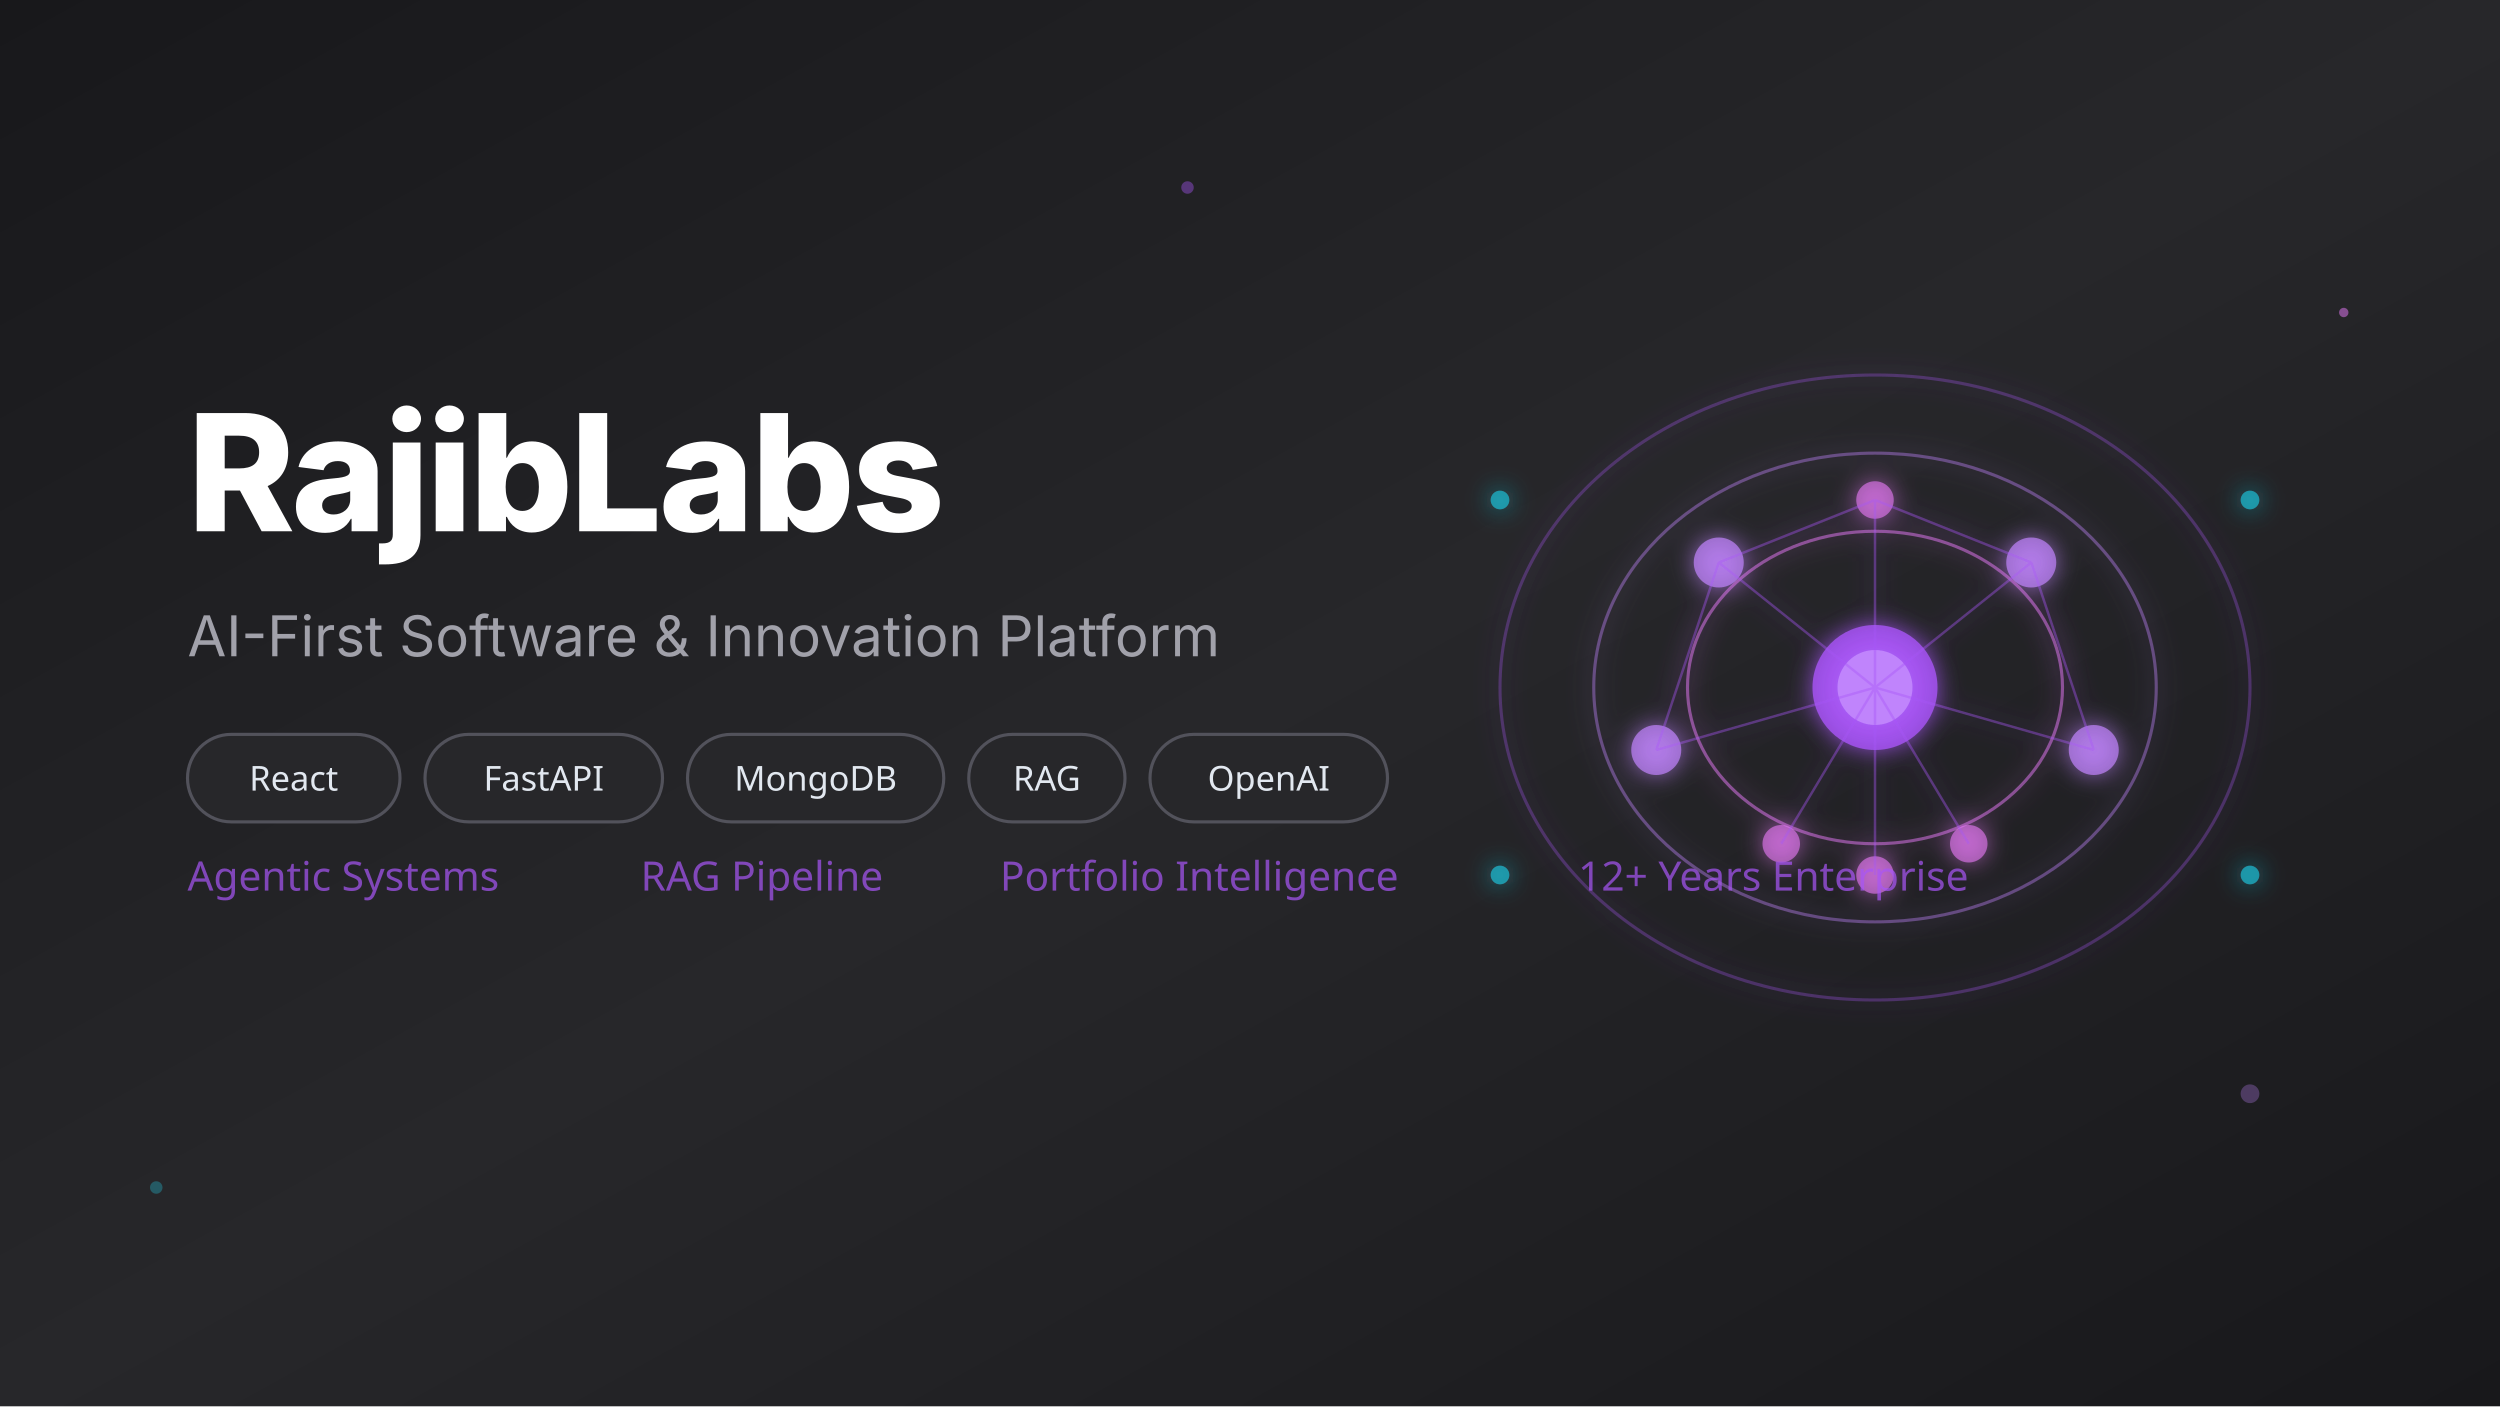
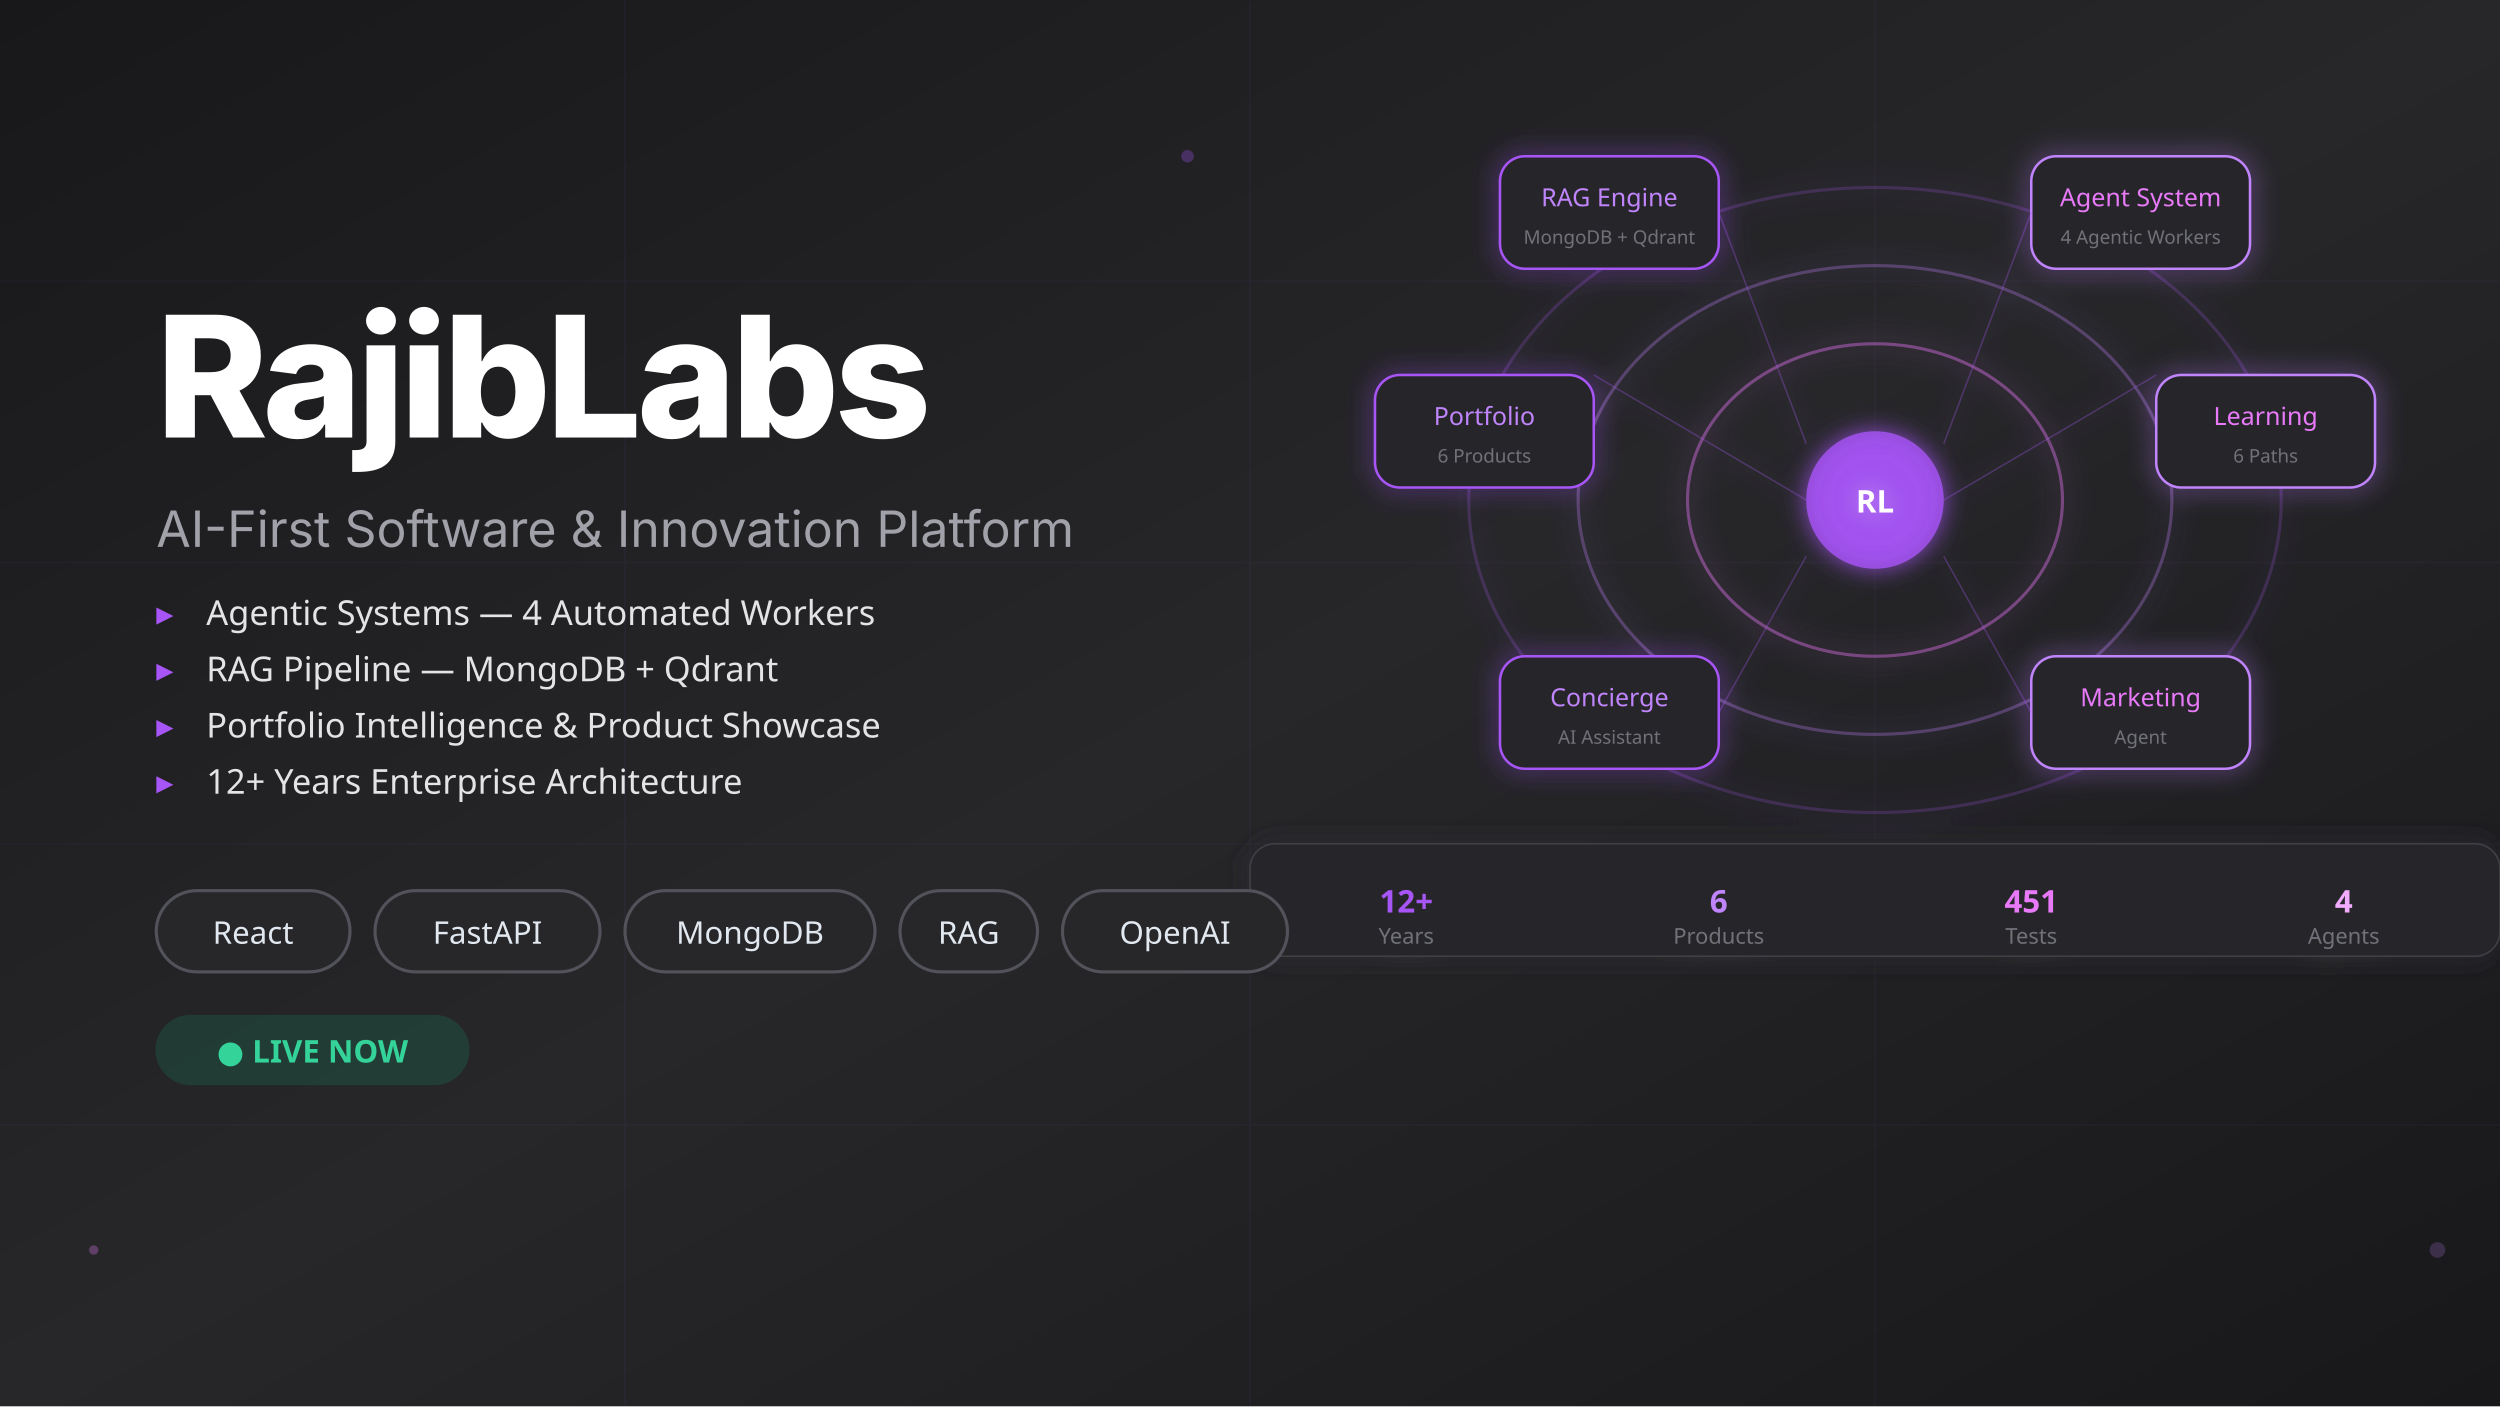
<svg xmlns="http://www.w3.org/2000/svg" viewBox="0 0 800 450">
  <defs>
    <linearGradient id="bg" x1="0%" y1="0%" x2="100%" y2="100%">
      <stop offset="0%" style="stop-color:#18181b" />
      <stop offset="50%" style="stop-color:#27272a" />
      <stop offset="100%" style="stop-color:#18181b" />
-     </linearGradient>
-     <linearGradient id="violet" x1="0%" y1="0%" x2="100%" y2="0%">
-       <stop offset="0%" style="stop-color:#c084fc" />
-       <stop offset="100%" style="stop-color:#a855f7" />
-     </linearGradient>
-     <linearGradient id="cyan" x1="0%" y1="0%" x2="100%" y2="0%">
-       <stop offset="0%" style="stop-color:#22d3ee" />
-       <stop offset="100%" style="stop-color:#06b6d4" />
    </linearGradient>
    <filter id="glow">
      <feGaussianBlur stdDeviation="4" result="blur" />
      <feMerge>
        <feMergeNode in="blur" />
        <feMergeNode in="SourceGraphic" />
      </feMerge>
    </filter>
-     <filter id="glow2">
-       <feGaussianBlur stdDeviation="8" result="blur" />
-       <feMerge>
-         <feMergeNode in="blur" />
-         <feMergeNode in="SourceGraphic" />
-       </feMerge>
-     </filter>
  </defs>
  <rect width="800" height="450" fill="url(#bg)" />
-   <g transform="translate(450, 100)" filter="url(#glow)">
-     <ellipse cx="150" cy="120" rx="120" ry="100" fill="none" stroke="#a855f7" stroke-width="1" opacity="0.3" />
-     <ellipse cx="150" cy="120" rx="90" ry="75" fill="none" stroke="#c084fc" stroke-width="1" opacity="0.4" />
-     <ellipse cx="150" cy="120" rx="60" ry="50" fill="none" stroke="#e879f9" stroke-width="1" opacity="0.5" />
-     <circle cx="150" cy="120" r="20" fill="#a855f7" opacity="0.8" />
-     <circle cx="150" cy="120" r="12" fill="#c084fc" />
-     <circle cx="100" cy="80" r="8" fill="#c084fc" opacity="0.7" />
-     <circle cx="200" cy="80" r="8" fill="#c084fc" opacity="0.7" />
-     <circle cx="80" cy="140" r="8" fill="#c084fc" opacity="0.7" />
-     <circle cx="220" cy="140" r="8" fill="#c084fc" opacity="0.7" />
-     <circle cx="120" cy="170" r="6" fill="#e879f9" opacity="0.6" />
-     <circle cx="180" cy="170" r="6" fill="#e879f9" opacity="0.6" />
-     <circle cx="150" cy="60" r="6" fill="#e879f9" opacity="0.6" />
-     <circle cx="150" cy="180" r="6" fill="#e879f9" opacity="0.6" />
-     <g stroke="#a855f7" stroke-width="0.8" opacity="0.4">
-       <line x1="150" y1="120" x2="100" y2="80" />
-       <line x1="150" y1="120" x2="200" y2="80" />
-       <line x1="150" y1="120" x2="80" y2="140" />
-       <line x1="150" y1="120" x2="220" y2="140" />
-       <line x1="150" y1="120" x2="120" y2="170" />
-       <line x1="150" y1="120" x2="180" y2="170" />
-       <line x1="150" y1="120" x2="150" y2="60" />
-       <line x1="150" y1="120" x2="150" y2="180" />
-       <line x1="100" y1="80" x2="80" y2="140" />
-       <line x1="200" y1="80" x2="220" y2="140" />
-       <line x1="100" y1="80" x2="150" y2="60" />
-       <line x1="200" y1="80" x2="150" y2="60" />
+   <g opacity="0.04" stroke="#a855f7" stroke-width="0.5">
+     <line x1="0" y1="90" x2="800" y2="90" />
+     <line x1="0" y1="180" x2="800" y2="180" />
+     <line x1="0" y1="270" x2="800" y2="270" />
+     <line x1="0" y1="360" x2="800" y2="360" />
+     <line x1="200" y1="0" x2="200" y2="450" />
+     <line x1="400" y1="0" x2="400" y2="450" />
+     <line x1="600" y1="0" x2="600" y2="450" />
+   </g>
+   <g transform="translate(400, 30)" filter="url(#glow)">
+     <ellipse cx="200" cy="130" rx="130" ry="100" fill="none" stroke="#a855f7" stroke-width="1" opacity="0.2" />
+     <ellipse cx="200" cy="130" rx="95" ry="75" fill="none" stroke="#c084fc" stroke-width="1" opacity="0.3" />
+     <ellipse cx="200" cy="130" rx="60" ry="50" fill="none" stroke="#e879f9" stroke-width="1" opacity="0.4" />
+     <circle cx="200" cy="130" r="22" fill="#a855f7" opacity="0.8" />
+     <text x="200" y="134" text-anchor="middle" fill="white" font-family="system-ui" font-size="10" font-weight="bold">RL</text>
+     <g>
+       <rect x="80" y="20" width="70" height="36" rx="8" fill="#27272a" stroke="#a855f7" stroke-width="0.8" />
+       <text x="115" y="36" text-anchor="middle" fill="#c084fc" font-family="system-ui" font-size="8">RAG Engine</text>
+       <text x="115" y="48" text-anchor="middle" fill="#71717a" font-family="system-ui" font-size="6">MongoDB + Qdrant</text>
+       <rect x="250" y="20" width="70" height="36" rx="8" fill="#27272a" stroke="#c084fc" stroke-width="0.8" />
+       <text x="285" y="36" text-anchor="middle" fill="#e879f9" font-family="system-ui" font-size="8">Agent System</text>
+       <text x="285" y="48" text-anchor="middle" fill="#71717a" font-family="system-ui" font-size="6">4 Agentic Workers</text>
+       <rect x="40" y="90" width="70" height="36" rx="8" fill="#27272a" stroke="#a855f7" stroke-width="0.8" />
+       <text x="75" y="106" text-anchor="middle" fill="#c084fc" font-family="system-ui" font-size="8">Portfolio</text>
+       <text x="75" y="118" text-anchor="middle" fill="#71717a" font-family="system-ui" font-size="6">6 Products</text>
+       <rect x="290" y="90" width="70" height="36" rx="8" fill="#27272a" stroke="#c084fc" stroke-width="0.8" />
+       <text x="325" y="106" text-anchor="middle" fill="#e879f9" font-family="system-ui" font-size="8">Learning</text>
+       <text x="325" y="118" text-anchor="middle" fill="#71717a" font-family="system-ui" font-size="6">6 Paths</text>
+       <rect x="80" y="180" width="70" height="36" rx="8" fill="#27272a" stroke="#a855f7" stroke-width="0.8" />
+       <text x="115" y="196" text-anchor="middle" fill="#c084fc" font-family="system-ui" font-size="8">Concierge</text>
+       <text x="115" y="208" text-anchor="middle" fill="#71717a" font-family="system-ui" font-size="6">AI Assistant</text>
+       <rect x="250" y="180" width="70" height="36" rx="8" fill="#27272a" stroke="#c084fc" stroke-width="0.8" />
+       <text x="285" y="196" text-anchor="middle" fill="#e879f9" font-family="system-ui" font-size="8">Marketing</text>
+       <text x="285" y="208" text-anchor="middle" fill="#71717a" font-family="system-ui" font-size="6">Agent</text>
    </g>
-     <circle cx="30" cy="60" r="3" fill="#22d3ee" opacity="0.6" />
-     <circle cx="270" cy="60" r="3" fill="#22d3ee" opacity="0.6" />
-     <circle cx="30" cy="180" r="3" fill="#22d3ee" opacity="0.6" />
-     <circle cx="270" cy="180" r="3" fill="#22d3ee" opacity="0.6" />
+     <g stroke="#a855f7" stroke-width="0.5" opacity="0.3">
+       <line x1="150" y1="38" x2="178" y2="112" />
+       <line x1="250" y1="38" x2="222" y2="112" />
+       <line x1="110" y1="90" x2="178" y2="130" />
+       <line x1="290" y1="90" x2="222" y2="130" />
+       <line x1="150" y1="198" x2="178" y2="148" />
+       <line x1="250" y1="198" x2="222" y2="148" />
+     </g>
+     <rect x="0" y="240" width="400" height="36" rx="8" fill="#27272a" stroke="#3f3f46" stroke-width="0.5" />
+     <text x="50" y="262" text-anchor="middle" fill="#a855f7" font-family="system-ui" font-size="10" font-weight="bold">12+</text>
+     <text x="50" y="272" text-anchor="middle" fill="#71717a" font-family="system-ui" font-size="7">Years</text>
+     <text x="150" y="262" text-anchor="middle" fill="#c084fc" font-family="system-ui" font-size="10" font-weight="bold">6</text>
+     <text x="150" y="272" text-anchor="middle" fill="#71717a" font-family="system-ui" font-size="7">Products</text>
+     <text x="250" y="262" text-anchor="middle" fill="#e879f9" font-family="system-ui" font-size="10" font-weight="bold">451</text>
+     <text x="250" y="272" text-anchor="middle" fill="#71717a" font-family="system-ui" font-size="7">Tests</text>
+     <text x="350" y="262" text-anchor="middle" fill="#f0abfc" font-family="system-ui" font-size="10" font-weight="bold">4</text>
+     <text x="350" y="272" text-anchor="middle" fill="#71717a" font-family="system-ui" font-size="7">Agents</text>
  </g>
-   <text x="60" y="170" font-family="system-ui, -apple-system, sans-serif" font-size="52" font-weight="800" fill="white" letter-spacing="-1">RajibLabs</text>
-   <text x="60" y="210" font-family="system-ui, -apple-system, sans-serif" font-size="18" fill="#a1a1aa">AI-First Software &amp; Innovation Platform</text>
-   <g transform="translate(60, 235)">
-     <rect x="0" y="0" width="68" height="28" rx="14" fill="#27272a" stroke="#52525b" stroke-width="1" />
-     <text x="34" y="18" text-anchor="middle" fill="#e2e8f0" font-family="system-ui" font-size="11">React</text>
-     <rect x="76" y="0" width="76" height="28" rx="14" fill="#27272a" stroke="#52525b" stroke-width="1" />
-     <text x="114" y="18" text-anchor="middle" fill="#e2e8f0" font-family="system-ui" font-size="11">FastAPI</text>
-     <rect x="160" y="0" width="82" height="28" rx="14" fill="#27272a" stroke="#52525b" stroke-width="1" />
-     <text x="201" y="18" text-anchor="middle" fill="#e2e8f0" font-family="system-ui" font-size="11">MongoDB</text>
-     <rect x="250" y="0" width="50" height="28" rx="14" fill="#27272a" stroke="#52525b" stroke-width="1" />
-     <text x="275" y="18" text-anchor="middle" fill="#e2e8f0" font-family="system-ui" font-size="11">RAG</text>
-     <rect x="308" y="0" width="76" height="28" rx="14" fill="#27272a" stroke="#52525b" stroke-width="1" />
-     <text x="346" y="18" text-anchor="middle" fill="#e2e8f0" font-family="system-ui" font-size="11">OpenAI</text>
+   <text x="50" y="140" font-family="system-ui, -apple-system, sans-serif" font-size="54" font-weight="800" fill="white" letter-spacing="-1.5">RajibLabs</text>
+   <text x="50" y="175" font-family="system-ui, -apple-system, sans-serif" font-size="16" fill="#a1a1aa">AI-First Software &amp; Innovation Platform</text>
+   <g transform="translate(50, 200)" font-family="system-ui" font-size="11">
+     <text y="0" fill="#a855f7">▸</text>
+     <text x="16" y="0" fill="#e4e4e7">Agentic Systems — 4 Automated Workers</text>
+     <text y="18" fill="#a855f7">▸</text>
+     <text x="16" y="18" fill="#e4e4e7">RAG Pipeline — MongoDB + Qdrant</text>
+     <text y="36" fill="#a855f7">▸</text>
+     <text x="16" y="36" fill="#e4e4e7">Portfolio Intelligence &amp; Product Showcase</text>
+     <text y="54" fill="#a855f7">▸</text>
+     <text x="16" y="54" fill="#e4e4e7">12+ Years Enterprise Architecture</text>
  </g>
-   <g transform="translate(60, 285)" opacity="0.7">
-     <text x="0" y="0" fill="#a855f7" font-family="system-ui" font-size="13">Agentic Systems</text>
-     <text x="145" y="0" fill="#a855f7" font-family="system-ui" font-size="13">RAG Pipeline</text>
-     <text x="260" y="0" fill="#a855f7" font-family="system-ui" font-size="13">Portfolio Intelligence</text>
-     <text x="445" y="0" fill="#a855f7" font-family="system-ui" font-size="13">12+ Years Enterprise</text>
+   <g transform="translate(50, 285)">
+     <rect width="62" height="26" rx="13" fill="#27272a" stroke="#52525b" stroke-width="1" />
+     <text x="31" y="17" text-anchor="middle" fill="#e2e8f0" font-family="system-ui" font-size="10">React</text>
+     <rect x="70" width="72" height="26" rx="13" fill="#27272a" stroke="#52525b" stroke-width="1" />
+     <text x="106" y="17" text-anchor="middle" fill="#e2e8f0" font-family="system-ui" font-size="10">FastAPI</text>
+     <rect x="150" width="80" height="26" rx="13" fill="#27272a" stroke="#52525b" stroke-width="1" />
+     <text x="190" y="17" text-anchor="middle" fill="#e2e8f0" font-family="system-ui" font-size="10">MongoDB</text>
+     <rect x="238" width="44" height="26" rx="13" fill="#27272a" stroke="#52525b" stroke-width="1" />
+     <text x="260" y="17" text-anchor="middle" fill="#e2e8f0" font-family="system-ui" font-size="10">RAG</text>
+     <rect x="290" width="72" height="26" rx="13" fill="#27272a" stroke="#52525b" stroke-width="1" />
+     <text x="326" y="17" text-anchor="middle" fill="#e2e8f0" font-family="system-ui" font-size="10">OpenAI</text>
  </g>
-   <circle cx="380" cy="60" r="2" fill="#a855f7" opacity="0.4" />
-   <circle cx="720" cy="350" r="3" fill="#c084fc" opacity="0.3" />
-   <circle cx="50" cy="380" r="2" fill="#22d3ee" opacity="0.3" />
-   <circle cx="750" cy="100" r="1.5" fill="#e879f9" opacity="0.5" />
+   <rect x="50" y="325" width="100" height="22" rx="11" fill="#10b981" opacity="0.15" stroke="#10b981" stroke-width="0.5" />
+   <text x="100" y="340" text-anchor="middle" fill="#34d399" font-family="system-ui" font-size="10" font-weight="600">● LIVE NOW</text>
+   <circle cx="380" cy="50" r="2" fill="#a855f7" opacity="0.3" />
+   <circle cx="780" cy="400" r="2.5" fill="#c084fc" opacity="0.2" />
+   <circle cx="30" cy="400" r="1.5" fill="#e879f9" opacity="0.3" />
</svg>
